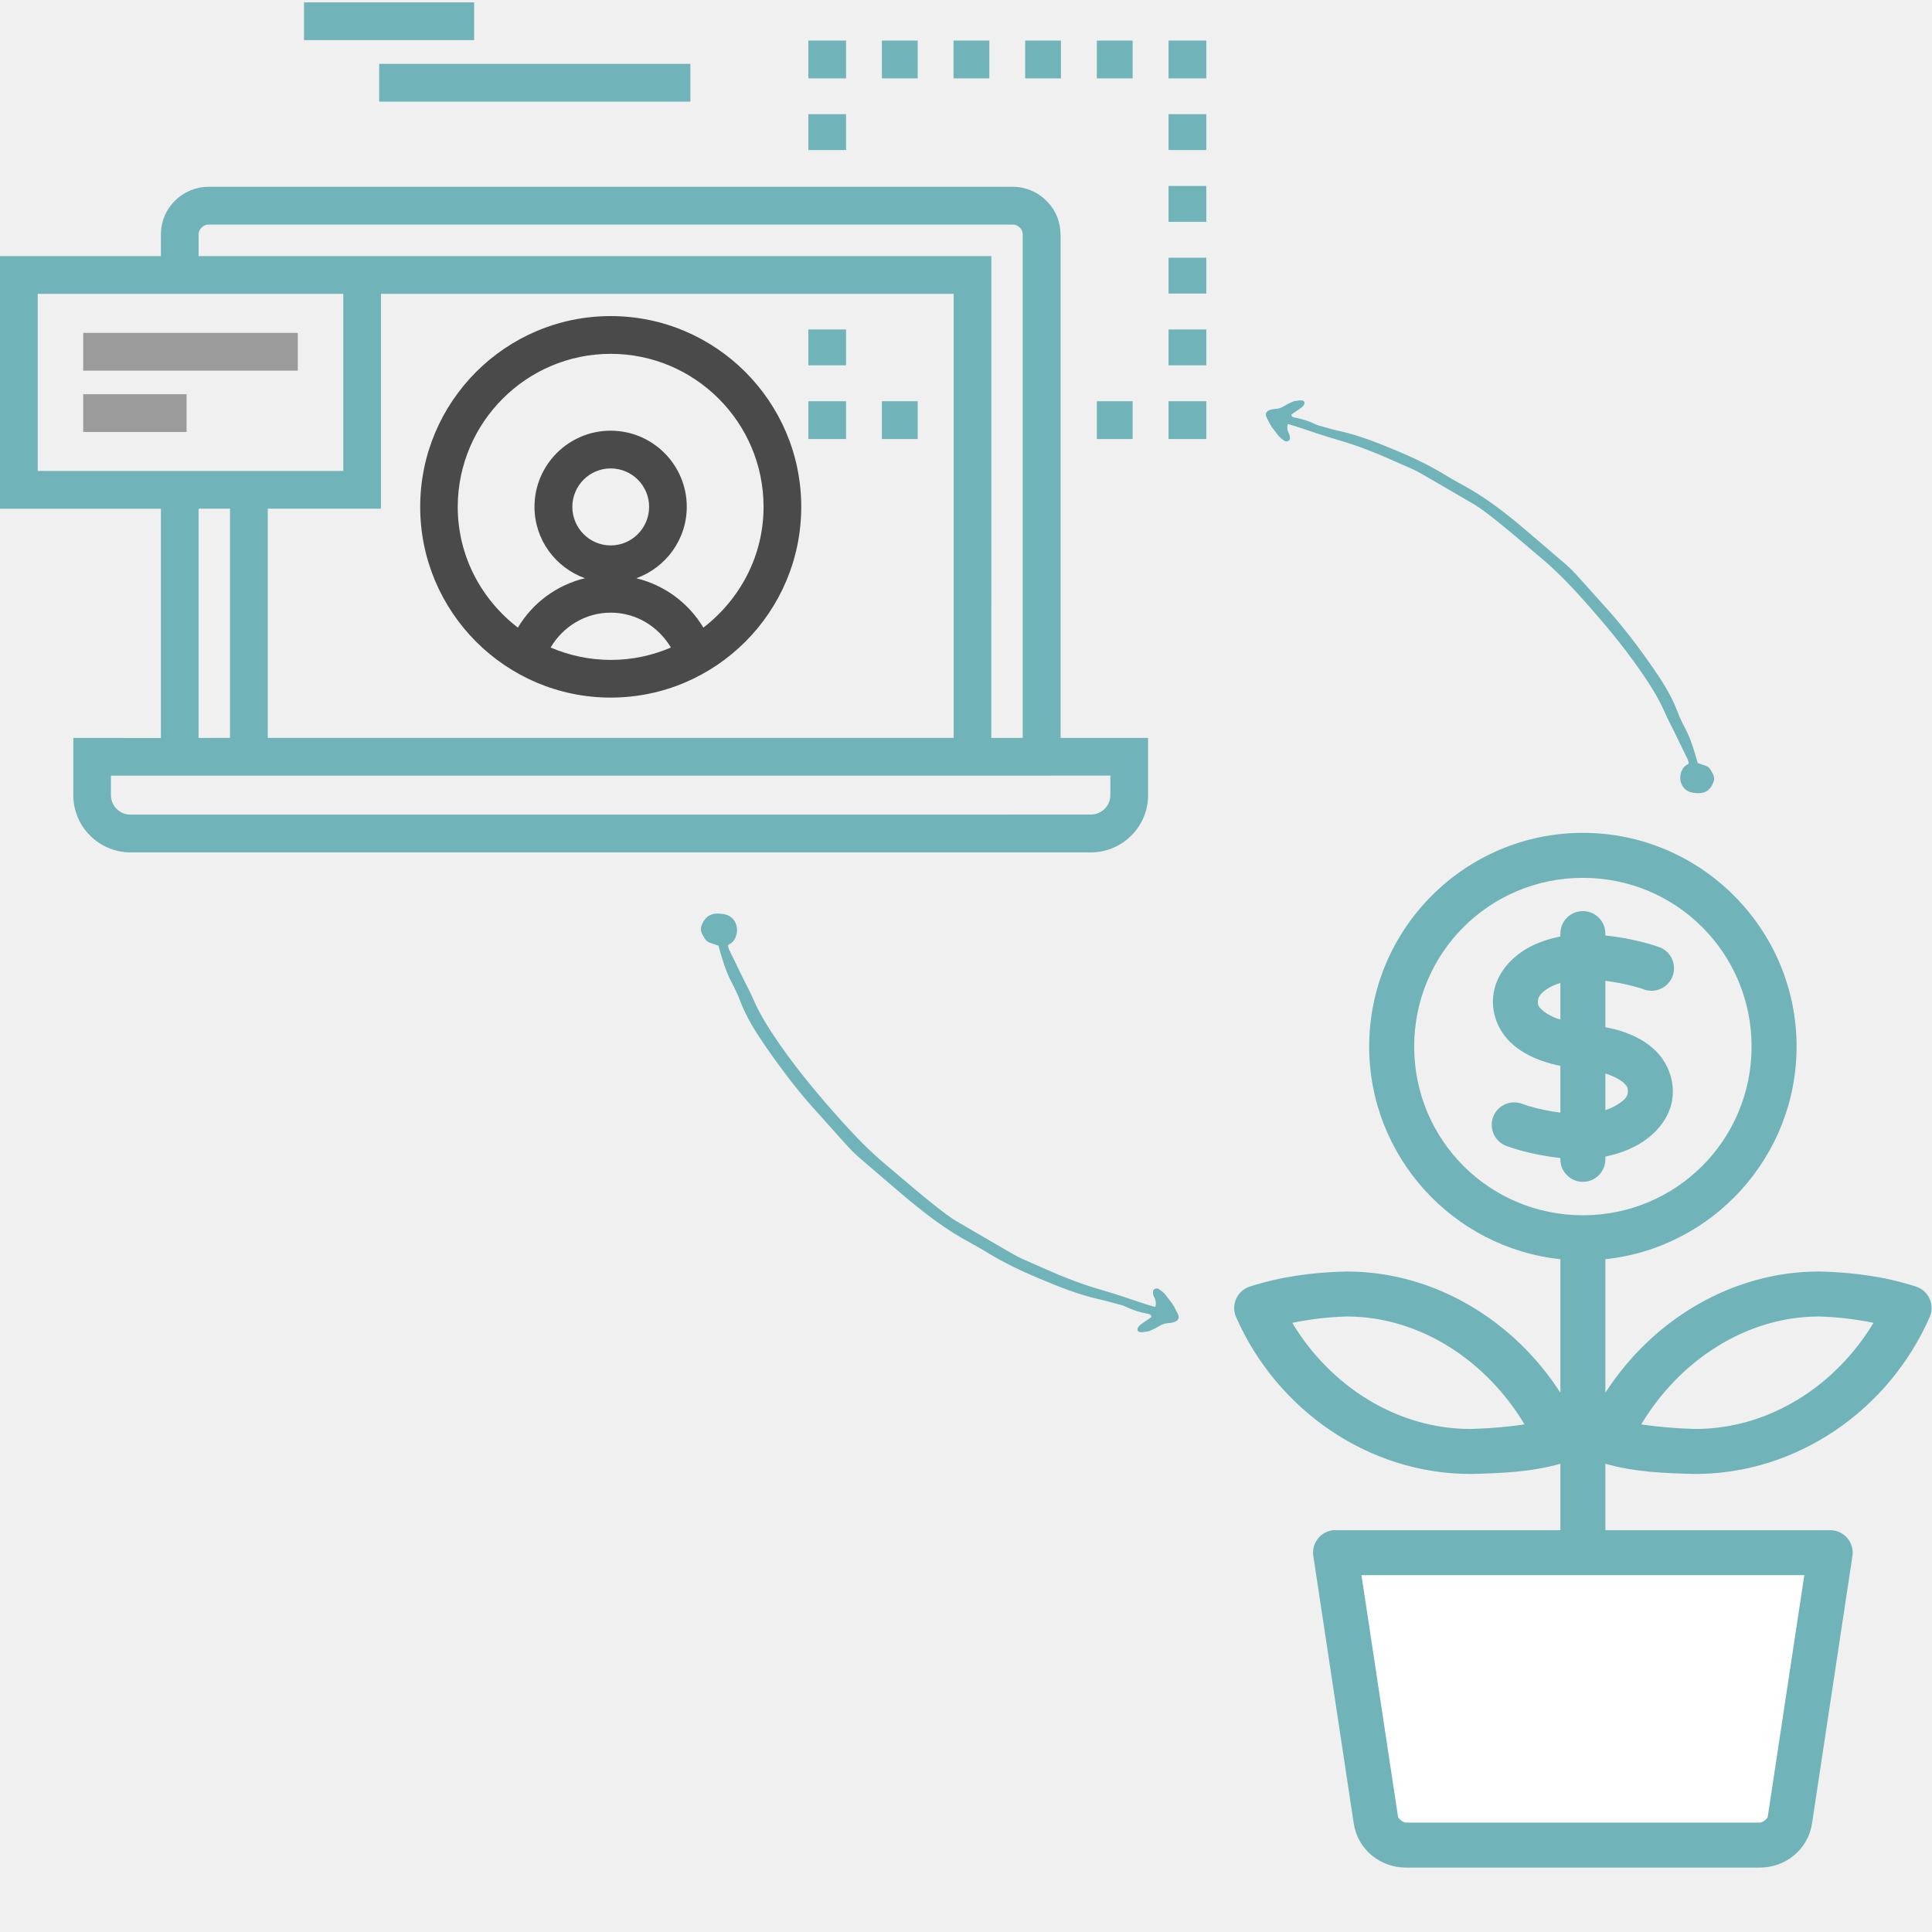
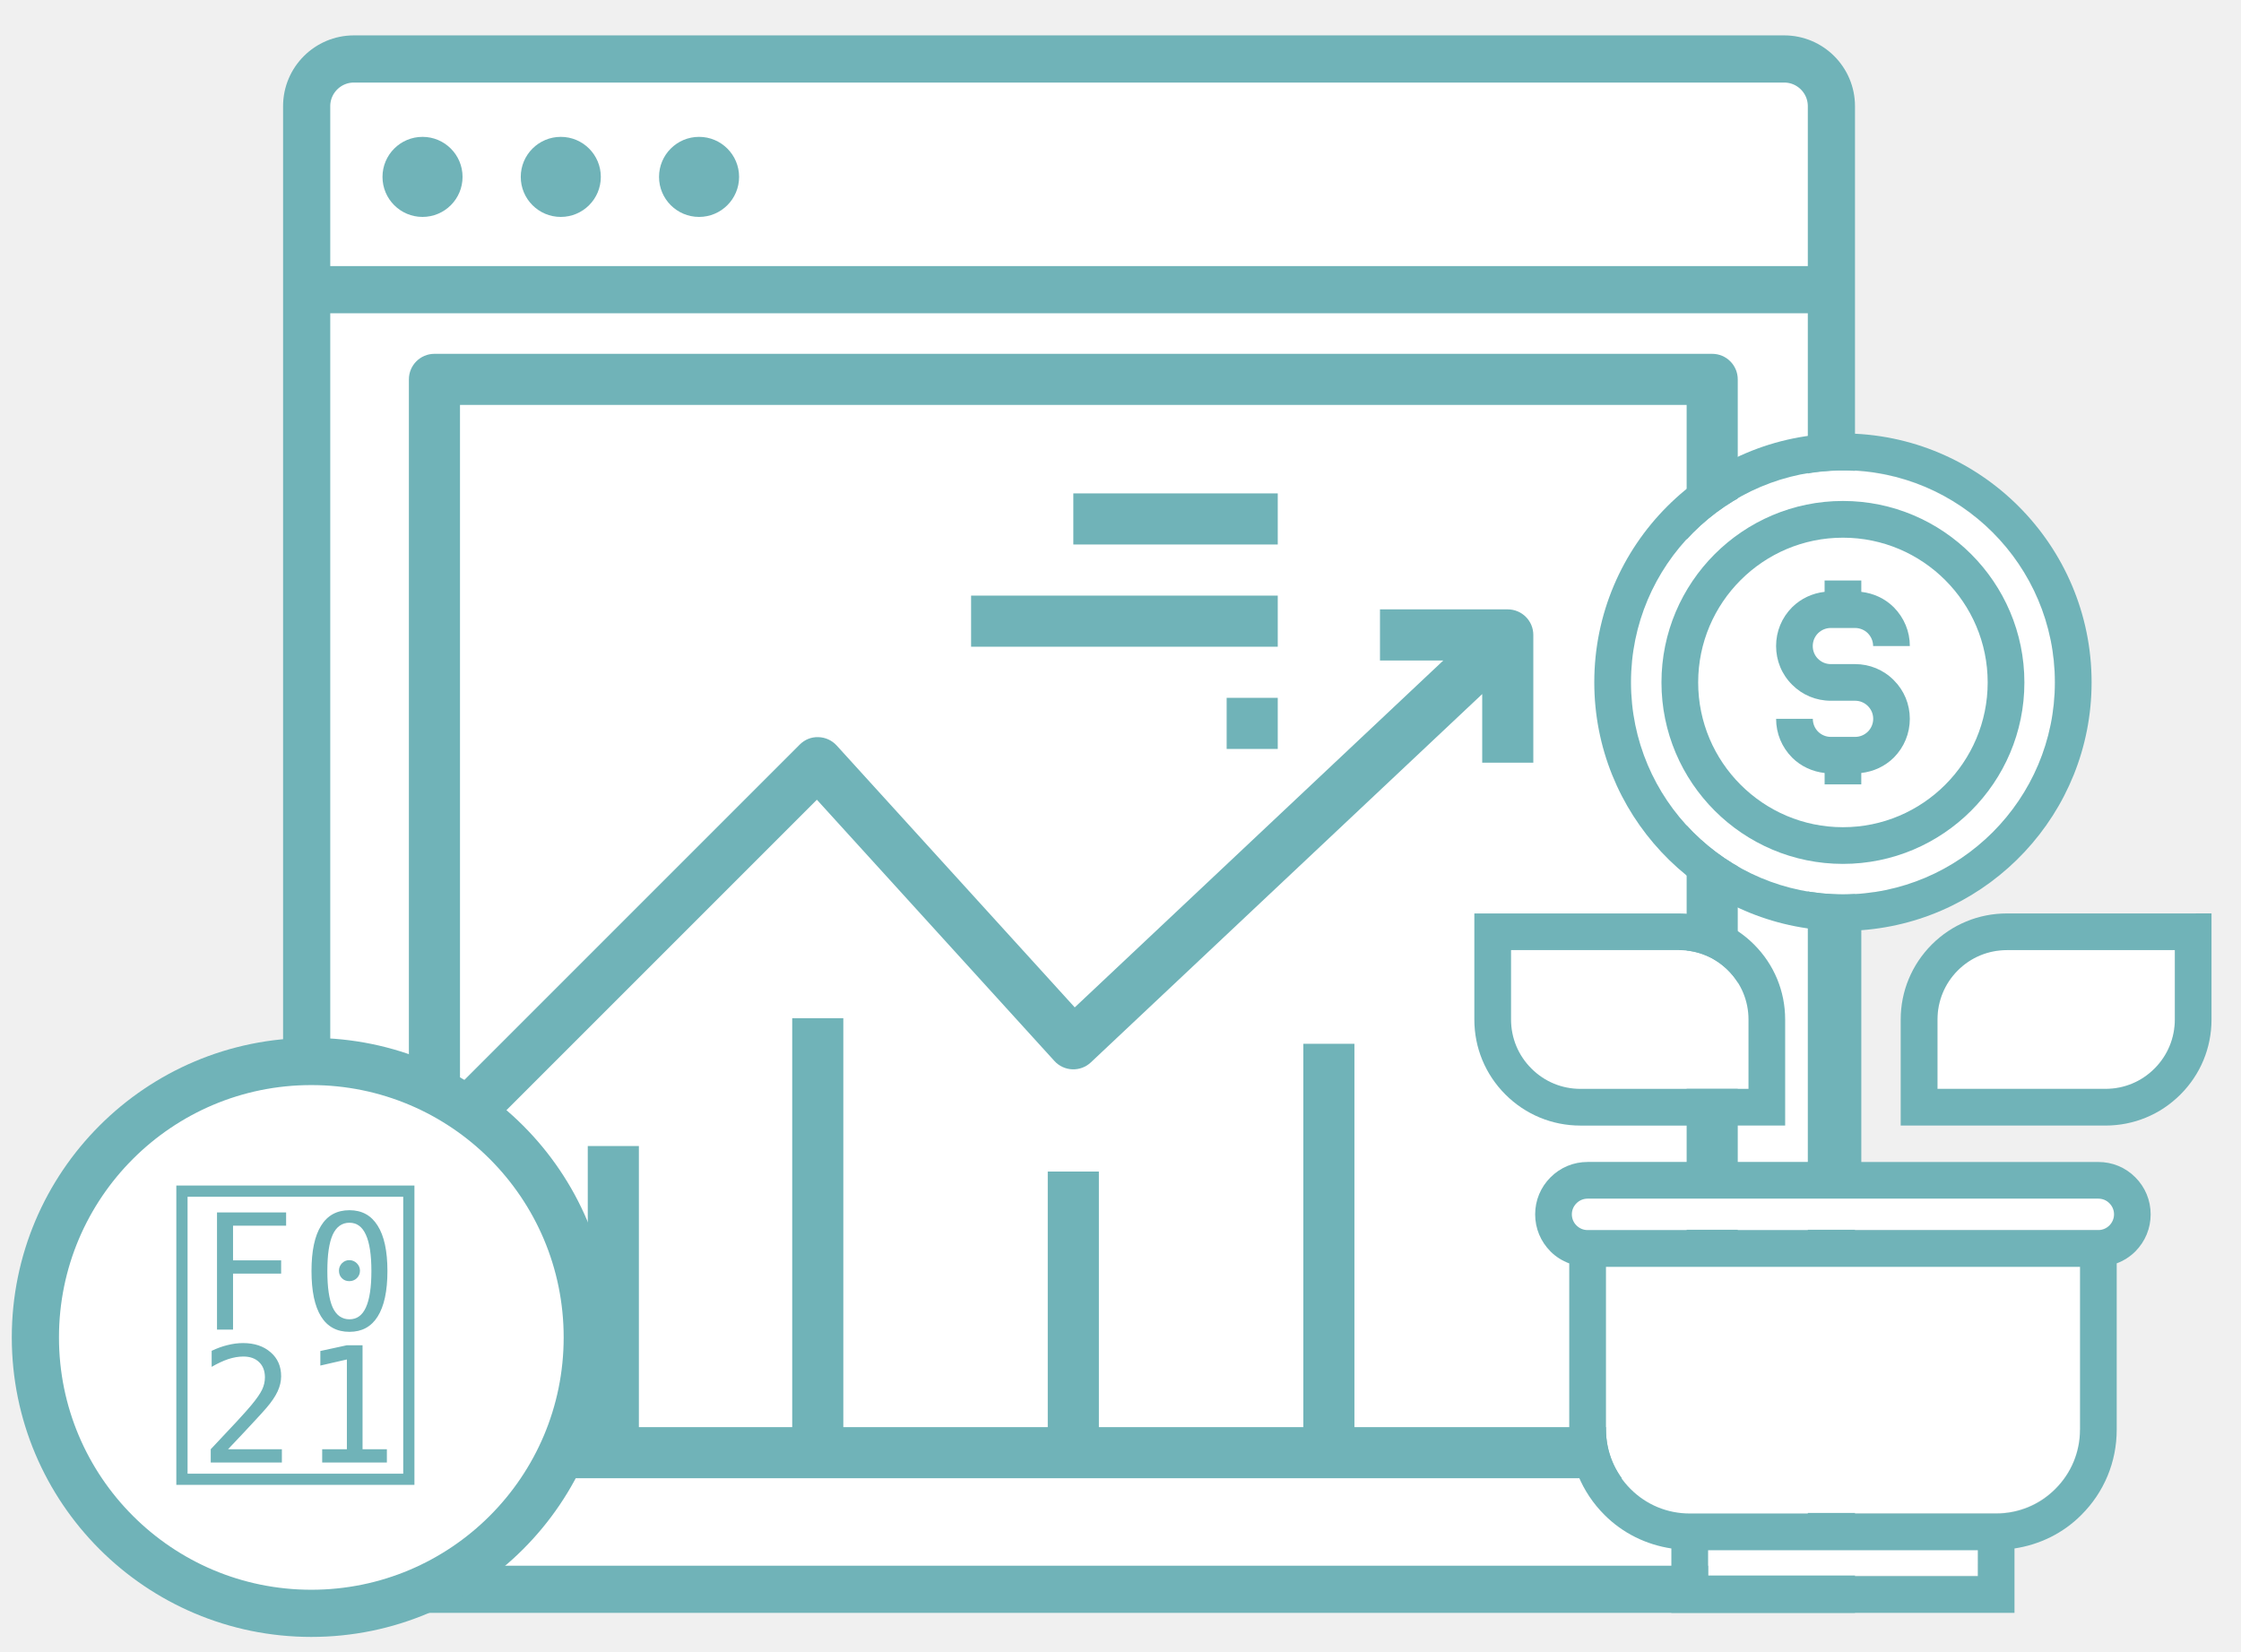
- <svg xmlns="http://www.w3.org/2000/svg" xmlns:xlink="http://www.w3.org/1999/xlink" width="180px" height="180px" viewBox="0 0 180 180" version="1.1">
+ <svg xmlns="http://www.w3.org/2000/svg" xmlns:xlink="http://www.w3.org/1999/xlink" width="190px" height="140px" viewBox="0 0 190 140" version="1.1">
  <defs>
-     <path d="M32.487,0 C21.518,0 12.578,8.94 12.578,19.91 C12.578,30.171 20.4,38.669 30.392,39.721 L30.392,52.164 C26.033,45.394 18.62,40.867 10.483,40.867 L10.417,40.867 C7.139,40.953 4.298,41.362 1.445,42.275 C0.884,42.459 0.43,42.865 0.188,43.401 C-0.057,43.937 -0.061,44.551 0.168,45.091 C3.987,53.806 12.566,59.729 22.009,59.729 L22.075,59.729 C25.01,59.655 27.662,59.549 30.392,58.779 L30.392,64.968 L9.435,64.968 C9.37,64.964 9.304,64.964 9.239,64.968 C8.67,65.026 8.146,65.312 7.794,65.762 C7.442,66.217 7.29,66.794 7.372,67.359 L11.138,92.278 C11.502,94.714 13.594,96.404 16.017,96.404 L48.959,96.404 C51.382,96.404 53.474,94.714 53.838,92.278 L57.604,67.359 C57.69,66.761 57.51,66.151 57.117,65.693 C56.72,65.239 56.147,64.972 55.541,64.968 L34.584,64.968 L34.584,58.779 C37.314,59.549 39.966,59.655 42.901,59.729 L42.967,59.729 C52.41,59.729 60.989,53.806 64.808,45.091 C65.037,44.551 65.033,43.937 64.788,43.401 C64.546,42.865 64.092,42.459 63.531,42.275 C60.678,41.362 57.837,40.953 54.559,40.867 L54.493,40.867 C46.356,40.867 38.943,45.394 34.584,52.164 L34.584,39.721 C44.576,38.669 52.398,30.171 52.398,19.91 C52.398,8.939 43.458,7.44558079e-15 32.489,7.44558079e-15 L32.487,0 Z M32.487,4.191 C41.194,4.191 48.205,11.203 48.205,19.91 C48.205,28.616 41.194,35.628 32.487,35.628 C23.781,35.628 16.77,28.616 16.77,19.91 C16.77,11.203 23.781,4.191 32.487,4.191 Z M32.258,7.302 C31.178,7.421 30.367,8.346 30.392,9.431 L30.392,9.66 C29.324,9.865 28.263,10.209 27.281,10.773 C25.656,11.711 24.105,13.446 24.105,15.718 C24.105,17.253 24.805,18.604 25.709,19.484 C26.614,20.364 27.658,20.872 28.623,21.219 C29.25,21.445 29.843,21.6 30.392,21.711 L30.392,26.066 C28.361,25.812 26.921,25.28 26.921,25.28 C26.393,25.051 25.791,25.051 25.263,25.28 C24.735,25.505 24.322,25.943 24.121,26.483 C23.925,27.024 23.957,27.621 24.215,28.137 C24.469,28.653 24.927,29.042 25.48,29.209 C25.48,29.209 27.539,29.995 30.392,30.29 L30.392,30.388 C30.384,30.949 30.6,31.489 30.993,31.89 C31.39,32.287 31.927,32.513 32.487,32.513 C33.048,32.513 33.584,32.287 33.981,31.89 C34.374,31.489 34.591,30.949 34.583,30.388 L34.583,30.159 C35.651,29.942 36.716,29.578 37.694,29.013 C39.319,28.075 40.87,26.373 40.87,24.101 C40.87,22.566 40.17,21.182 39.266,20.302 C38.361,19.422 37.317,18.915 36.352,18.567 C35.725,18.342 35.132,18.219 34.583,18.108 L34.583,13.786 C36.613,14.04 38.054,14.539 38.054,14.539 C38.582,14.768 39.184,14.768 39.712,14.539 C40.24,14.314 40.653,13.876 40.854,13.336 C41.05,12.795 41.018,12.198 40.76,11.682 C40.506,11.166 40.048,10.777 39.495,10.61 C39.495,10.61 37.436,9.856 34.583,9.562 L34.583,9.431 C34.596,8.829 34.35,8.248 33.904,7.839 C33.458,7.433 32.86,7.237 32.258,7.302 L32.258,7.302 Z M30.392,13.983 L30.392,17.388 C30.285,17.355 30.171,17.327 30.064,17.29 C29.459,17.073 28.931,16.737 28.656,16.471 C28.382,16.205 28.296,16.111 28.296,15.718 C28.296,15.309 28.533,14.895 29.377,14.408 C29.667,14.24 30.023,14.101 30.392,13.983 L30.392,13.983 Z M34.583,22.431 C34.694,22.464 34.8,22.488 34.911,22.529 C35.516,22.746 36.044,23.049 36.319,23.315 C36.593,23.581 36.679,23.708 36.679,24.101 C36.679,24.51 36.442,24.891 35.598,25.378 C35.308,25.546 34.952,25.714 34.583,25.837 L34.583,22.431 Z M10.483,45.059 L10.548,45.059 C17.314,45.083 23.483,49.164 27.052,55.112 C25.541,55.333 23.925,55.488 22.009,55.538 L21.944,55.538 C15.145,55.513 8.964,51.551 5.407,45.648 C6.971,45.337 8.596,45.112 10.483,45.059 L10.483,45.059 Z M54.427,45.059 L54.493,45.059 C56.38,45.112 58.005,45.337 59.568,45.648 C56.011,51.551 49.831,55.513 43.032,55.538 L42.967,55.538 C41.051,55.488 39.434,55.333 37.924,55.112 C41.493,49.164 47.662,45.083 54.428,45.059 L54.427,45.059 Z" id="path-1" />
+     <path d="M0,6.007 C0,2.689 2.692,0 6.007,0 L127.266,0 C130.583,0 133.273,2.687 133.273,6.007 L133.273,133.75 L0,133.75 L0,6.007 Z" id="path-1" />
+     <mask id="mask-2" maskContentUnits="userSpaceOnUse" maskUnits="objectBoundingBox" x="0" y="0" width="133.273" height="133.75" fill="white">
+       <use xlink:href="#path-1" />
+     </mask>
  </defs>
  <g id="Page-1" stroke="none" stroke-width="1" fill="none" fill-rule="evenodd">
    <g id="Home-Page-&gt;-ROI-Icon">
-       <g id="Group-2">
-         <g id="np_money-growth_968045_70B3B8" transform="translate(114.9856, 77.59574)">
-           <mask id="mask-2" fill="white">
-             <use xlink:href="#path-1" />
-           </mask>
-           <use id="Shape" fill="#70B3B8" fill-rule="nonzero" xlink:href="#path-1" />
-           <path d="M11.859,69.16 L53.118,69.16 L49.712,91.657 C49.687,91.812 49.29,92.213 48.959,92.213 L16.017,92.213 C15.685,92.213 15.288,91.812 15.264,91.657 L11.859,69.16 Z" id="Path" fill="#FFFFFF" style="mix-blend-mode: lighten;" mask="url(#mask-2)" />
+       <g id="Group-2" transform="translate(3, 3)">
+         <g id="Group-35" transform="translate(21, 0)">
+           <use id="Rectangle-19" stroke="#70B3B8" mask="url(#mask-2)" stroke-width="8" fill="#FFFFFF" xlink:href="#path-1" />
+           <ellipse id="Oval-5" fill="#70B3B8" cx="11.823" cy="11.998" rx="3.394" ry="3.394" />
+           <ellipse id="Oval-5-Copy" fill="#70B3B8" cx="23.546" cy="11.998" rx="3.394" ry="3.394" />
+           <ellipse id="Oval-5-Copy-2" fill="#70B3B8" cx="35.269" cy="11.998" rx="3.394" ry="3.394" />
+           <path d="M2.568,21.561 L129.768,21.561" id="Line" stroke="#70B3B8" stroke-width="4" stroke-linecap="square" />
        </g>
-         <g id="np_user-experience_885484_70B3B8" fill-rule="nonzero">
-           <g id="Group">
-             <path d="M98.802,21.851 C98.802,20.659 98.341,19.541 97.508,18.726 C96.684,17.887 95.545,17.402 94.373,17.402 L19.426,17.402 C18.259,17.402 17.11,17.882 16.306,18.702 C15.458,19.532 14.992,20.654 14.992,21.846 L14.992,23.859 L0.001,23.859 L0.001,47.393 L14.992,47.393 L14.992,68.755 L6.83,68.75 L6.83,74.081 C6.83,75.504 7.386,76.848 8.398,77.856 C9.41,78.86 10.747,79.416 12.164,79.416 L101.632,79.416 C103.049,79.416 104.39,78.855 105.397,77.851 C106.405,76.848 106.965,75.504 106.965,74.081 L106.965,68.75 L98.812,68.75 L98.812,21.851 L98.802,21.851 Z M35.492,47.388 L35.492,27.375 L88.851,27.375 L88.851,68.745 L24.948,68.745 L24.948,47.388 L35.492,47.388 Z M18.503,21.851 C18.503,21.681 18.546,21.427 18.786,21.196 C18.96,21.021 19.195,20.923 19.426,20.923 L94.367,20.923 C94.607,20.923 94.833,21.021 95.022,21.215 C95.243,21.427 95.285,21.681 95.285,21.856 L95.285,68.749 L92.357,68.749 L92.362,23.859 L18.503,23.859 L18.503,21.851 Z M3.515,27.375 L31.984,27.375 L31.984,43.877 L3.515,43.877 L3.515,27.375 Z M21.43,47.389 L21.43,68.745 L18.502,68.75 L18.502,47.393 L21.43,47.389 Z M103.451,72.261 L103.451,74.076 C103.451,74.561 103.258,75.018 102.919,75.358 C102.576,75.702 102.114,75.89 101.634,75.89 L12.157,75.895 C11.672,75.895 11.21,75.707 10.867,75.362 C10.523,75.018 10.335,74.571 10.335,74.08 L10.335,72.266 L92.361,72.266 L98.81,72.261 L103.451,72.261 Z" id="Shape" fill="#70B3B8" />
-             <path d="M56.895,64.993 C66.686,64.993 74.65,57.028 74.65,47.219 C74.65,37.42 66.686,29.449 56.895,29.449 C47.105,29.449 39.149,37.42 39.149,47.219 C39.149,57.023 47.113,64.993 56.895,64.993 Z M51.298,60.327 C52.466,58.366 54.537,57.079 56.9,57.079 C59.263,57.079 61.329,58.357 62.506,60.327 C60.783,61.072 58.896,61.482 56.9,61.482 C54.899,61.477 53.016,61.062 51.298,60.327 Z M53.323,47.219 C53.323,45.254 54.923,43.642 56.895,43.642 C58.872,43.642 60.477,45.244 60.477,47.219 C60.477,49.199 58.872,50.816 56.895,50.816 C54.923,50.816 53.323,49.199 53.323,47.219 Z M56.895,32.966 C64.751,32.966 71.139,39.363 71.139,47.219 C71.139,51.82 68.917,55.864 65.532,58.475 C64.144,56.161 61.908,54.516 59.286,53.875 C62.016,52.885 63.984,50.288 63.984,47.215 C63.984,43.307 60.806,40.126 56.89,40.126 C52.983,40.126 49.797,43.307 49.797,47.215 C49.797,50.292 51.764,52.885 54.494,53.87 C51.877,54.506 49.632,56.156 48.248,58.475 C44.863,55.868 42.646,51.82 42.646,47.219 C42.661,39.367 49.043,32.966 56.895,32.966 L56.895,32.966 Z" id="Shape" fill="#4A4A4A" />
-             <polygon id="Shape" fill="#70B3B8" points="28.323 0.222 44.176 0.222 44.176 3.738 28.323 3.738" />
-             <polygon id="Shape" fill="#70B3B8" points="35.326 5.949 64.322 5.949 64.322 9.47 35.326 9.47" />
-             <polygon id="Shape" fill="#9B9B9B" points="7.753 36.728 17.383 36.728 17.383 40.244 7.753 40.244" />
-             <polygon id="Shape" fill="#9B9B9B" points="7.753 31.014 27.744 31.014 27.744 34.531 7.753 34.531" />
-             <polygon id="Shape" fill="#70B3B8" points="75.314 37.382 78.826 37.382 78.826 40.903 75.314 40.903" />
-             <polygon id="Shape" fill="#70B3B8" points="102.192 37.382 105.525 37.382 105.525 40.903 102.192 40.903" />
-             <polygon id="Shape" fill="#70B3B8" points="82.163 37.382 85.501 37.382 85.501 40.903 82.163 40.903" />
-             <polygon id="Shape" fill="#70B3B8" points="108.872 37.382 112.388 37.382 112.388 40.903 108.872 40.903" />
-             <polygon id="Shape" fill="#70B3B8" points="108.872 30.695 112.388 30.695 112.388 34.036 108.872 34.036" />
-             <polygon id="Shape" fill="#70B3B8" points="108.872 17.326 112.388 17.326 112.388 20.668 108.872 20.668" />
-             <polygon id="Shape" fill="#70B3B8" points="108.872 10.638 112.388 10.638 112.388 13.98 108.872 13.98" />
-             <polygon id="Shape" fill="#70B3B8" points="108.872 24.01 112.388 24.01 112.388 27.352 108.872 27.352" />
-             <polygon id="Shape" fill="#70B3B8" points="108.872 3.78 112.388 3.78 112.388 7.301 108.872 7.301" />
-             <polygon id="Shape" fill="#70B3B8" points="95.513 3.78 98.845 3.78 98.845 7.301 95.513 7.301" />
-             <polygon id="Shape" fill="#70B3B8" points="82.163 3.78 85.501 3.78 85.501 7.301 82.163 7.301" />
-             <polygon id="Shape" fill="#70B3B8" points="88.838 3.78 92.175 3.78 92.175 7.301 88.838 7.301" />
-             <polygon id="Shape" fill="#70B3B8" points="102.192 3.78 105.525 3.78 105.525 7.301 102.192 7.301" />
-             <polygon id="Shape" fill="#70B3B8" points="75.314 3.78 78.826 3.78 78.826 7.301 75.314 7.301" />
-             <polygon id="Shape" fill="#70B3B8" points="75.314 10.638 78.826 10.638 78.826 13.98 75.314 13.98" />
-             <polygon id="Shape" fill="#70B3B8" points="75.314 30.695 78.826 30.695 78.826 34.036 75.314 34.036" />
+         <g id="Group-33" transform="translate(0, 27)">
+           <g id="up" transform="translate(31, 0)" fill-rule="nonzero" fill="#70B3B8">
+             <g id="Group">
+               <path d="M111.167,0 L2.833,0 C1.637,0 0.667,0.971 0.667,2.167 L0.667,93.167 C0.667,94.363 1.637,95.333 2.833,95.333 L111.167,95.333 C112.363,95.333 113.333,94.363 113.333,93.167 L113.333,2.167 C113.333,0.971 112.363,0 111.167,0 Z M109,91 L80.833,91 L80.833,58.5 L76.5,58.5 L76.5,91 L59.167,91 L59.167,69.333 L54.833,69.333 L54.833,91 L37.5,91 L37.5,56.333 L33.167,56.333 L33.167,91 L20.167,91 L20.167,67.167 L15.833,67.167 L15.833,91 L5,91 L5,68.064 L35.258,37.806 L55.397,59.958 C55.787,60.387 56.335,60.643 56.916,60.664 C57.496,60.686 58.062,60.478 58.486,60.077 L91.667,28.847 L91.667,34.667 L96,34.667 L96,23.833 C96,22.637 95.029,21.667 93.833,21.667 L83,21.667 L83,26 L88.369,26 L57.121,55.413 L36.937,33.209 C36.538,32.771 35.979,32.515 35.385,32.5 C34.772,32.478 34.22,32.715 33.801,33.133 L5,61.936 L5,4.333 L109,4.333 L109,91 Z" id="Shape" />
+               <rect id="Rectangle-path" x="57" y="11.833" width="17.333" height="4.333" />
+               <rect id="Rectangle-path" x="48.333" y="20.5" width="26" height="4.333" />
+               <rect id="Rectangle-path" x="70" y="29.167" width="4.333" height="4.333" />
+             </g>
          </g>
+           <g id="plant" transform="translate(122, 6.738451)">
+             <g id="Group">
+               <g id="Group-32" transform="translate(3, 3)" fill="#FFFFFF">
+                 <path d="M10.281,18.123 C10.281,8.215 18.342,0.154 28.25,0.154 C38.16,0.154 46.221,8.217 46.221,18.123 C46.221,28.031 38.16,36.094 28.25,36.094 C18.342,36.094 10.281,28.031 10.281,18.123 Z" id="Path" />
+                 <path d="M5.662,62.256 C5.912,62.006 6.248,61.867 6.604,61.867 L49.91,61.867 C50.26,61.867 50.594,62.002 50.846,62.258 C51.094,62.506 51.237,62.84 51.237,63.194 C51.237,63.548 51.098,63.881 50.846,64.138 C50.594,64.39 50.265,64.529 49.915,64.529 L6.602,64.529 C6.248,64.529 5.915,64.392 5.658,64.135 C5.404,63.883 5.267,63.55 5.267,63.196 C5.267,62.842 5.406,62.51 5.662,62.256 Z" id="Path" />
+                 <polygon id="Path" points="39.688 93.846 16.819 93.846 16.819 91.652 39.69 91.652" />
+                 <path d="M48.35,81.435 C48.35,83.331 47.612,85.117 46.263,86.46 C44.925,87.802 43.146,88.54 41.242,88.54 L15.262,88.54 C13.363,88.54 11.579,87.802 10.238,86.456 C8.898,85.117 8.16,83.335 8.16,81.435 L8.16,67.644 L48.354,67.644 L48.354,81.435 L48.35,81.435 L48.35,81.435 Z" id="Path" />
+                 <path d="M0.113,46.702 L0.113,40.819 L14.363,40.819 C15.931,40.819 17.408,41.429 18.519,42.542 C19.631,43.652 20.244,45.131 20.244,46.702 L20.244,52.583 L5.998,52.583 C4.425,52.583 2.95,51.973 1.837,50.858 C0.725,49.746 0.113,48.273 0.113,46.702 Z" id="Path" />
+                 <path d="M56.39,46.702 C56.39,48.273 55.779,49.75 54.667,50.862 C53.56,51.973 52.083,52.583 50.513,52.583 L36.267,52.583 L36.267,46.702 C36.267,45.135 36.877,43.656 37.985,42.544 C39.098,41.431 40.575,40.819 42.146,40.819 L56.39,40.819 L56.39,46.702 L56.39,46.702 Z" id="Path" />
+               </g>
+               <path d="M52.908,61.783 L32.808,61.783 L32.808,42.131 C43.704,41.328 52.333,32.219 52.333,21.11 C52.333,9.475 42.875,0.012 31.25,0.012 C19.625,0.012 10.169,9.478 10.169,21.11 C10.169,32.221 18.798,41.331 29.698,42.133 L29.698,61.78 L9.602,61.78 C8.412,61.78 7.298,62.243 6.463,63.079 C5.621,63.916 5.156,65.035 5.156,66.224 C5.156,67.412 5.621,68.528 6.458,69.368 C6.915,69.827 7.458,70.162 8.046,70.381 L8.046,84.48 C8.046,87.216 9.108,89.782 11.035,91.707 C12.59,93.264 14.567,94.226 16.704,94.551 L16.704,100.012 L45.796,100.012 L45.796,94.551 C47.933,94.226 49.915,93.266 51.462,91.709 C53.398,89.78 54.462,87.212 54.462,84.48 L54.462,70.377 C55.044,70.16 55.585,69.822 56.038,69.37 C56.877,68.528 57.34,67.414 57.34,66.224 C57.34,65.033 56.877,63.92 56.038,63.079 C55.204,62.241 54.092,61.783 52.908,61.783 Z M13.281,21.112 C13.281,11.196 21.342,3.129 31.25,3.129 C41.16,3.129 49.221,11.198 49.221,21.112 C49.221,31.028 41.16,39.097 31.25,39.097 C21.342,39.097 13.281,31.028 13.281,21.112 Z M8.662,65.281 C8.912,65.031 9.248,64.891 9.604,64.891 L52.91,64.891 C53.26,64.891 53.594,65.027 53.846,65.283 C54.094,65.531 54.237,65.865 54.237,66.22 C54.237,66.574 54.098,66.908 53.846,67.164 C53.594,67.416 53.265,67.556 52.915,67.556 L9.602,67.556 C9.248,67.556 8.915,67.418 8.658,67.162 C8.404,66.91 8.267,66.576 8.267,66.222 C8.267,65.867 8.406,65.536 8.662,65.281 Z M42.688,96.897 L19.819,96.897 L19.819,94.701 L42.69,94.701 L42.688,96.897 L42.688,96.897 Z M51.35,84.476 C51.35,86.373 50.612,88.16 49.263,89.505 C47.925,90.848 46.146,91.586 44.242,91.586 L18.262,91.586 C16.363,91.586 14.579,90.848 13.238,89.501 C11.898,88.16 11.16,86.378 11.16,84.476 L11.16,70.673 L51.354,70.673 L51.354,84.476 L51.35,84.476 L51.35,84.476 Z" id="Shape" fill="#70B3B8" fill-rule="nonzero" />
+               <path d="M26.352,58.694 L26.352,49.704 C26.352,47.302 25.417,45.044 23.717,43.344 C22.019,41.646 19.76,40.71 17.36,40.71 L0,40.71 L0,49.704 C0,52.104 0.935,54.362 2.633,56.06 C4.331,57.758 6.59,58.696 8.994,58.696 L26.352,58.694 L26.352,58.694 Z M3.112,49.702 L3.112,43.819 L17.363,43.819 C18.931,43.819 20.408,44.429 21.519,45.542 C22.631,46.652 23.244,48.131 23.244,49.702 L23.244,55.583 L8.998,55.583 C7.425,55.583 5.95,54.973 4.838,53.858 C3.725,52.746 3.112,51.273 3.112,49.702 Z" id="Shape" fill="#70B3B8" fill-rule="nonzero" />
+               <path d="M45.146,40.71 C42.746,40.71 40.487,41.646 38.783,43.346 C37.087,45.05 36.148,47.308 36.148,49.704 L36.148,58.694 L53.51,58.694 C55.91,58.694 58.169,57.76 59.867,56.06 C61.562,54.367 62.5,52.11 62.5,49.702 L62.5,40.708 L45.146,40.71 L45.146,40.71 Z M59.39,49.702 C59.39,51.273 58.779,52.75 57.667,53.862 C56.56,54.973 55.083,55.583 53.513,55.583 L39.267,55.583 L39.267,49.702 C39.267,48.135 39.877,46.656 40.985,45.544 C42.098,44.431 43.575,43.819 45.146,43.819 L59.39,43.819 L59.39,49.702 L59.39,49.702 Z" id="Shape" fill="#70B3B8" fill-rule="nonzero" />
+               <path d="M46.635,21.123 C46.635,12.64 39.733,5.737 31.25,5.737 C22.767,5.737 15.865,12.64 15.865,21.123 C15.865,29.606 22.767,36.508 31.25,36.508 C39.733,36.508 46.635,29.606 46.635,21.123 Z M18.977,21.123 C18.977,14.354 24.483,8.85 31.25,8.85 C38.017,8.85 43.523,14.356 43.523,21.123 C43.523,27.892 38.017,33.398 31.25,33.398 C24.483,33.398 18.977,27.892 18.977,21.123 Z" id="Shape" fill="#70B3B8" fill-rule="nonzero" />
+               <path d="M32.806,29.767 L32.806,28.8 C33.842,28.683 34.808,28.244 35.573,27.488 C36.444,26.604 36.921,25.44 36.921,24.21 C36.921,22.971 36.44,21.806 35.562,20.931 C34.688,20.052 33.521,19.569 32.279,19.569 L30.219,19.569 C29.81,19.569 29.427,19.408 29.133,19.117 C28.848,18.831 28.692,18.448 28.692,18.038 C28.692,17.629 28.852,17.242 29.133,16.958 C29.427,16.667 29.812,16.506 30.219,16.506 L32.279,16.506 C32.685,16.506 33.073,16.669 33.356,16.946 C33.648,17.242 33.81,17.631 33.81,18.038 L36.923,18.038 C36.923,16.808 36.446,15.644 35.556,14.744 C34.804,14 33.84,13.562 32.808,13.444 L32.808,12.479 L29.696,12.479 L29.696,13.442 C28.663,13.56 27.698,14 26.938,14.752 C26.065,15.629 25.583,16.796 25.583,18.033 C25.583,19.279 26.065,20.444 26.938,21.312 C27.812,22.192 28.979,22.675 30.223,22.675 L32.283,22.675 C32.692,22.675 33.077,22.835 33.369,23.127 C33.658,23.417 33.817,23.8 33.817,24.208 C33.817,24.617 33.654,25.004 33.373,25.288 C33.079,25.579 32.694,25.74 32.285,25.74 L30.225,25.74 C29.817,25.74 29.431,25.579 29.146,25.298 C28.856,25.006 28.698,24.619 28.698,24.21 L25.585,24.21 C25.585,25.448 26.065,26.613 26.946,27.5 C27.696,28.246 28.663,28.683 29.698,28.802 L29.698,29.767 L32.806,29.767 L32.806,29.767 Z" id="Shape" fill="#70B3B8" fill-rule="nonzero" />
+             </g>
+           </g>
+           <ellipse id="Oval-4" stroke="#70B3B8" stroke-width="4" fill="#FFFFFF" cx="23.395" cy="83.395" rx="23.395" ry="23.395" />
        </g>
-         <g id="np_arrow_890470_70B3B8" transform="translate(65.30143, 85.11702)" fill-rule="nonzero" fill="#70B3B8">
-           <path d="M44.446,37.326 C44.229,36.903 44.043,36.459 43.716,36.082 C43.531,35.867 43.386,35.623 43.192,35.416 C43.034,35.247 42.846,35.095 42.643,34.966 C42.457,34.849 42.138,34.984 42.122,35.189 C42.11,35.354 42.138,35.536 42.212,35.687 C42.359,35.985 42.445,36.276 42.331,36.651 C42.007,36.556 41.711,36.478 41.424,36.385 C40.086,35.951 38.768,35.474 37.414,35.089 C35.642,34.586 33.95,33.938 32.295,33.206 C31.533,32.87 30.764,32.539 30.005,32.197 C29.702,32.06 29.404,31.913 29.119,31.749 C27.337,30.717 25.557,29.684 23.785,28.643 C23.433,28.435 23.099,28.2 22.776,27.957 C20.832,26.498 19.032,24.906 17.188,23.357 C15.707,22.114 14.391,20.754 13.127,19.347 C11.075,17.061 9.11,14.725 7.382,12.244 C6.426,10.867 5.522,9.467 4.869,7.955 C4.589,7.308 4.249,6.682 3.936,6.045 C3.502,5.158 3.068,4.272 2.639,3.383 C2.575,3.251 2.551,3.102 2.516,2.987 C2.553,2.933 2.559,2.902 2.582,2.892 C3.023,2.687 3.218,2.325 3.316,1.939 C3.416,1.549 3.371,1.138 3.177,0.774 C2.966,0.376 2.571,0.107 2.064,0.036 C0.971,-0.117 0.4,0.215 0.061,1.126 C-0.04,1.399 -0.013,1.644 0.126,1.907 C0.499,2.613 0.492,2.616 1.29,2.875 C1.393,2.909 1.499,2.945 1.632,2.99 C1.976,4.206 2.301,5.356 2.88,6.441 C3.167,6.98 3.429,7.532 3.641,8.092 C4.216,9.633 5.106,11.043 6.058,12.42 C7.556,14.582 9.154,16.691 10.97,18.668 C11.875,19.655 12.749,20.665 13.651,21.655 C13.968,22.004 14.303,22.344 14.664,22.657 C16.016,23.829 17.381,24.992 18.746,26.154 C20.745,27.857 22.828,29.471 25.234,30.745 C25.721,31.002 26.193,31.285 26.66,31.569 C28.18,32.5 29.798,33.281 31.474,33.98 C33.328,34.752 35.184,35.513 37.191,35.953 C37.745,36.073 38.286,36.234 38.83,36.381 C39.075,36.449 39.333,36.503 39.552,36.612 C40.203,36.933 40.896,37.15 41.625,37.287 C41.786,37.318 41.962,37.355 41.985,37.587 C41.876,37.665 41.748,37.755 41.617,37.844 C41.394,37.998 41.16,38.141 40.95,38.307 C40.694,38.512 40.604,38.774 40.722,38.891 C40.878,39.048 41.089,38.994 41.281,38.977 C41.477,38.96 41.682,38.935 41.858,38.862 C42.163,38.735 42.46,38.584 42.738,38.413 C42.979,38.264 43.229,38.171 43.524,38.158 C43.665,38.151 43.81,38.131 43.947,38.098 C44.432,37.992 44.639,37.707 44.446,37.326 L44.446,37.326 Z" id="Shape" />
-         </g>
-         <g id="np_arrow_890470_70B3B8" transform="translate(138.7037, 55.5) rotate(180) translate(-138.7037, -55.5) translate(117.7037, 37)" fill-rule="nonzero" fill="#70B3B8">
-           <path d="M41.706,35.128 C41.503,34.73 41.328,34.314 41.022,33.96 C40.848,33.758 40.712,33.529 40.53,33.335 C40.381,33.176 40.205,33.033 40.014,32.913 C39.84,32.803 39.541,32.93 39.526,33.122 C39.515,33.277 39.541,33.448 39.61,33.59 C39.748,33.869 39.829,34.142 39.722,34.494 C39.418,34.405 39.141,34.332 38.871,34.244 C37.615,33.837 36.378,33.389 35.108,33.029 C33.445,32.557 31.858,31.948 30.305,31.262 C29.589,30.946 28.868,30.636 28.156,30.315 C27.871,30.186 27.592,30.048 27.324,29.894 C25.652,28.926 23.982,27.957 22.319,26.98 C21.989,26.784 21.675,26.563 21.372,26.336 C19.548,24.967 17.859,23.473 16.128,22.019 C14.739,20.853 13.504,19.577 12.318,18.257 C10.393,16.112 8.548,13.919 6.927,11.591 C6.03,10.299 5.182,8.985 4.569,7.567 C4.306,6.96 3.987,6.372 3.693,5.774 C3.286,4.942 2.878,4.111 2.477,3.277 C2.416,3.153 2.394,3.013 2.361,2.905 C2.396,2.854 2.401,2.825 2.423,2.816 C2.836,2.624 3.02,2.284 3.112,1.921 C3.205,1.556 3.163,1.17 2.981,0.828 C2.783,0.455 2.412,0.202 1.937,0.135 C0.911,-0.008 0.375,0.304 0.057,1.159 C-0.038,1.414 -0.012,1.645 0.118,1.891 C0.469,2.554 0.461,2.557 1.21,2.8 C1.307,2.832 1.406,2.865 1.531,2.908 C1.854,4.049 2.159,5.128 2.702,6.146 C2.972,6.651 3.218,7.169 3.416,7.695 C3.956,9.141 4.791,10.465 5.685,11.757 C7.091,13.786 8.59,15.764 10.293,17.62 C11.143,18.546 11.964,19.493 12.81,20.422 C13.107,20.75 13.421,21.069 13.761,21.363 C15.029,22.462 16.31,23.554 17.591,24.644 C19.467,26.242 21.421,27.757 23.679,28.952 C24.136,29.193 24.578,29.458 25.017,29.725 C26.443,30.599 27.961,31.332 29.534,31.988 C31.274,32.712 33.016,33.426 34.899,33.839 C35.418,33.952 35.927,34.103 36.437,34.241 C36.666,34.305 36.909,34.355 37.114,34.457 C37.725,34.759 38.375,34.962 39.06,35.091 C39.21,35.12 39.375,35.155 39.397,35.372 C39.295,35.445 39.175,35.53 39.052,35.614 C38.843,35.758 38.623,35.892 38.426,36.048 C38.186,36.24 38.102,36.486 38.212,36.596 C38.359,36.744 38.557,36.693 38.737,36.677 C38.92,36.661 39.113,36.637 39.278,36.569 C39.564,36.45 39.843,36.308 40.104,36.148 C40.33,36.008 40.565,35.92 40.842,35.908 C40.974,35.901 41.11,35.882 41.238,35.852 C41.693,35.752 41.888,35.485 41.706,35.128 L41.706,35.128 Z" id="Shape" />
-         </g>
+         <g id="browser" transform="translate(21, 0)" />
+         <text id="refresh---FontAwesome" font-family="FontAwesome" font-size="30" font-weight="normal" letter-spacing="-0.855" fill="#70B3B8">
+           <tspan x="11" y="121"></tspan>
+         </text>
      </g>
    </g>
  </g>
</svg>
